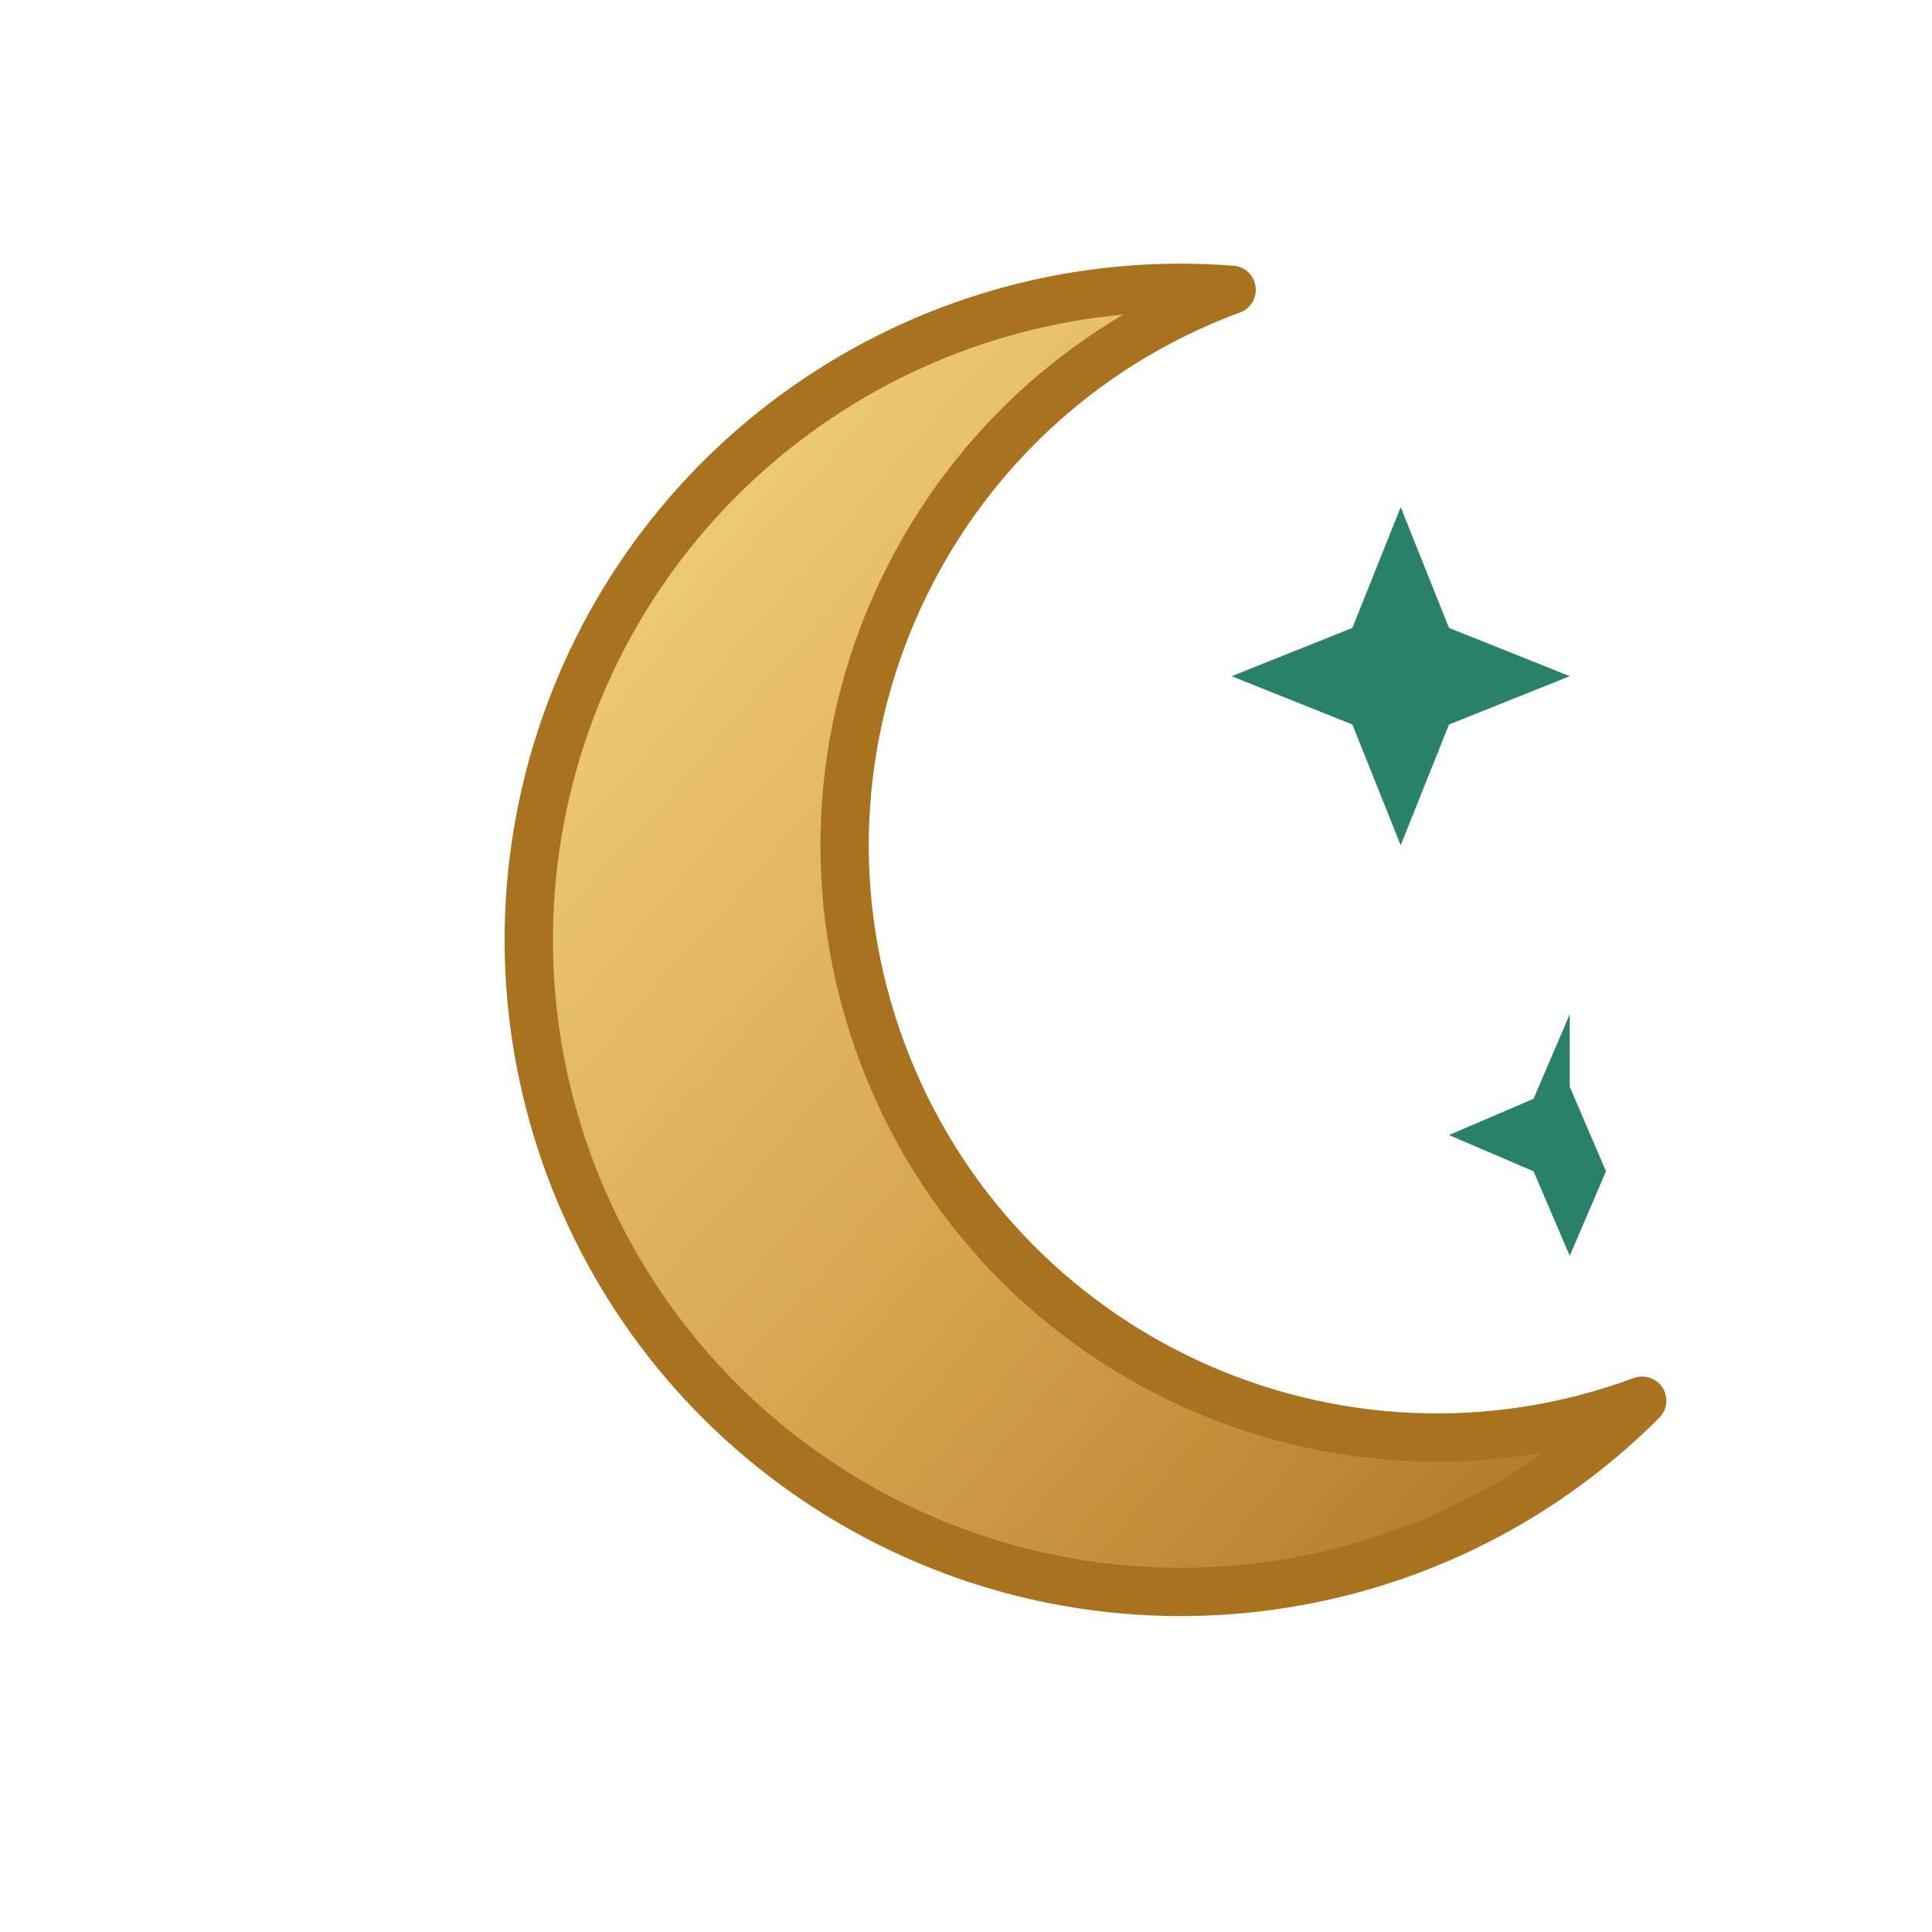
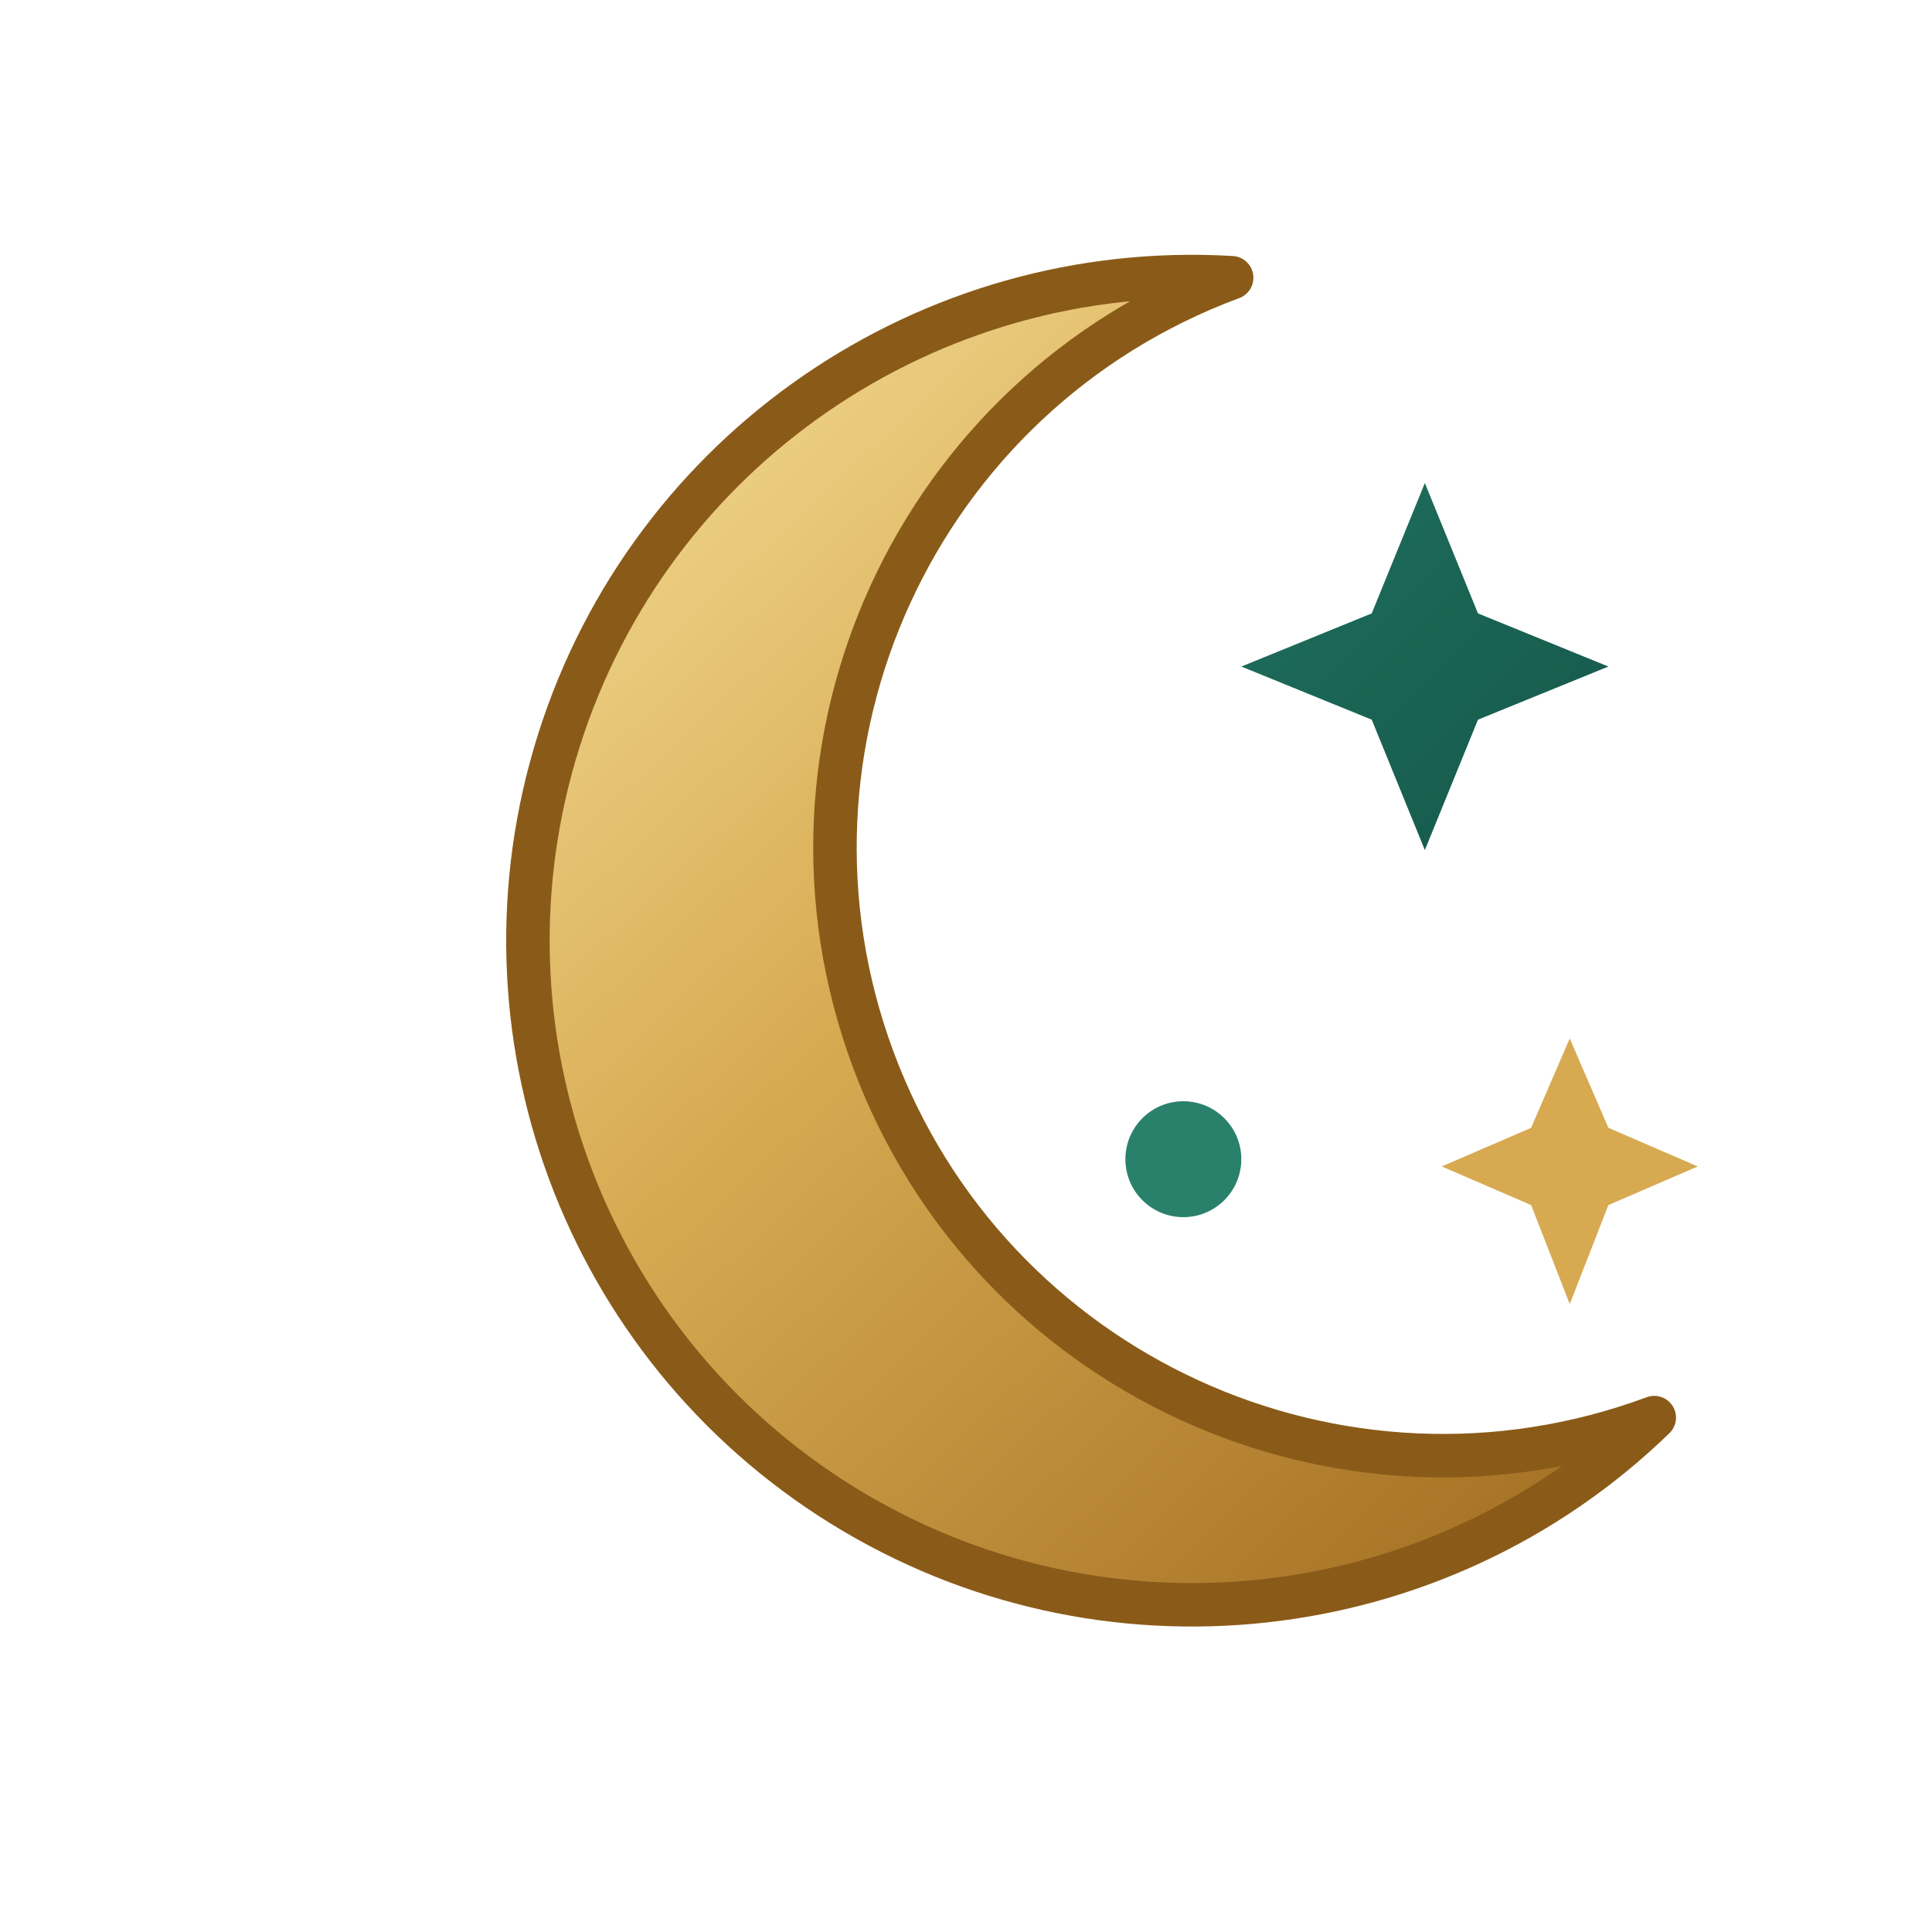
<svg xmlns="http://www.w3.org/2000/svg" viewBox="0 0 80 80" fill="none">
  <defs>
-     <linearGradient id="g" x1="0" y1="0" x2="1" y2="1">
-       <stop offset="0" stop-color="#F7D982" />
-       <stop offset=".55" stop-color="#D6A64F" />
-       <stop offset="1" stop-color="#A9721F" />
+     <linearGradient id="gold" x1="12" y1="10" x2="68" y2="70" gradientUnits="userSpaceOnUse">
+       <stop stop-color="#FFF0AF" />
+       <stop offset=".48" stop-color="#D7AA52" />
+       <stop offset="1" stop-color="#9B651B" />
    </linearGradient>
-     <linearGradient id="e" x1="0" y1="0" x2="1" y2="1">
-       <stop offset="0" stop-color="#2A816B" />
-       <stop offset=".55" stop-color="#1B6656" />
+     <linearGradient id="teal" x1="12" y1="12" x2="68" y2="68" gradientUnits="userSpaceOnUse">
+       <stop stop-color="#4DB39A" />
+       <stop offset=".52" stop-color="#1B6656" />
      <stop offset="1" stop-color="#0B4037" />
    </linearGradient>
-     <linearGradient id="b" x1="0" y1="0" x2="1" y2="1">
-       <stop offset="0" stop-color="#9BE8F7" />
-       <stop offset=".55" stop-color="#5BC7E6" />
-       <stop offset="1" stop-color="#2A9BC7" />
-     </linearGradient>
-     <linearGradient id="c" x1="0" y1="0" x2="1" y2="1">
-       <stop offset="0" stop-color="#FFFDF5" />
-       <stop offset="1" stop-color="#F1E4C7" />
+     <linearGradient id="cream" x1="18" y1="16" x2="62" y2="66" gradientUnits="userSpaceOnUse">
+       <stop stop-color="#FFFDF5" />
+       <stop offset="1" stop-color="#EEDDBA" />
    </linearGradient>
  </defs>
  <g stroke-linecap="round" stroke-linejoin="round">
-     <path d="M51 12a27 27 0 1 0 17 46 22 22 0 1 1-17-46Z" fill="url(#g)" stroke="#A9721F" stroke-width="2" />
-     <path d="m58 21 2 5 5 2-5 2-2 5-2-5-5-2 5-2 2-5Zm7 24 1.5 3.5L70 47l-3.5 1.5L65 52l-1.5-3.5L60 47l3.5-1.5L65 42Z" fill="#2A816B" />
+     <path d="M51 11.5a27.5 27.5 0 1 0 17.5 47.2A22.5 22.5 0 1 1 51 11.5Z" fill="url(#gold)" stroke="#8A5B18" stroke-width="1.8" />
+     <path d="m59 20 2.2 5.4 5.4 2.2-5.4 2.2-2.2 5.4-2.2-5.4-5.4-2.2 5.4-2.2L59 20Z" fill="url(#teal)" />
+     <path d="m65 43 1.6 3.7 3.7 1.6-3.7 1.6L65 54l-1.6-4.1-3.7-1.6 3.7-1.6L65 43Z" fill="#D7AA52" />
+     <circle cx="49" cy="48" r="2.4" fill="#2A816B" />
  </g>
</svg>
